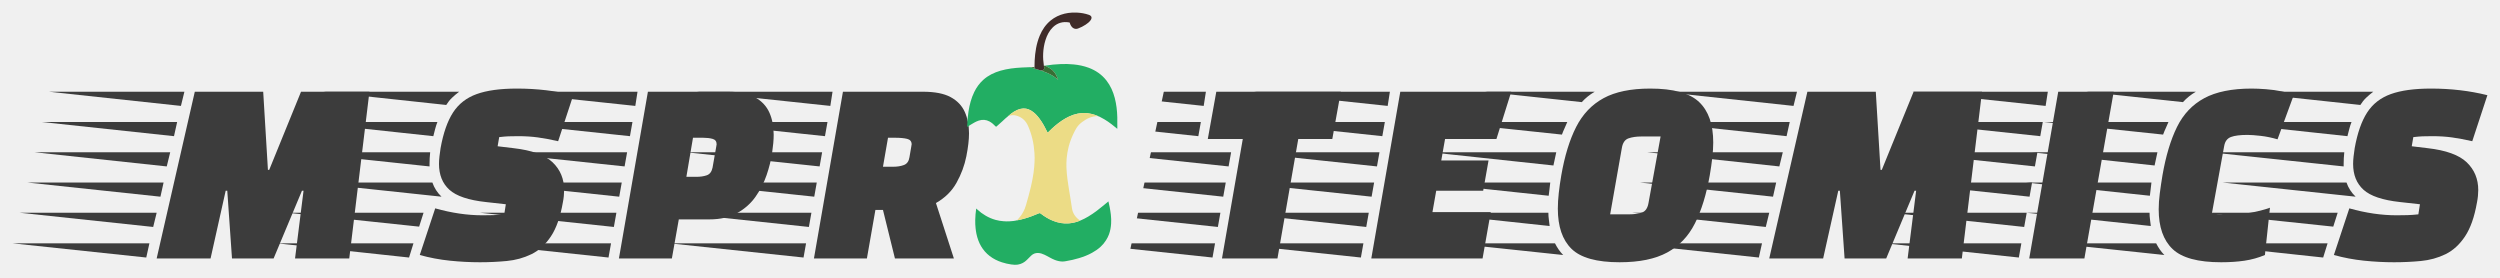
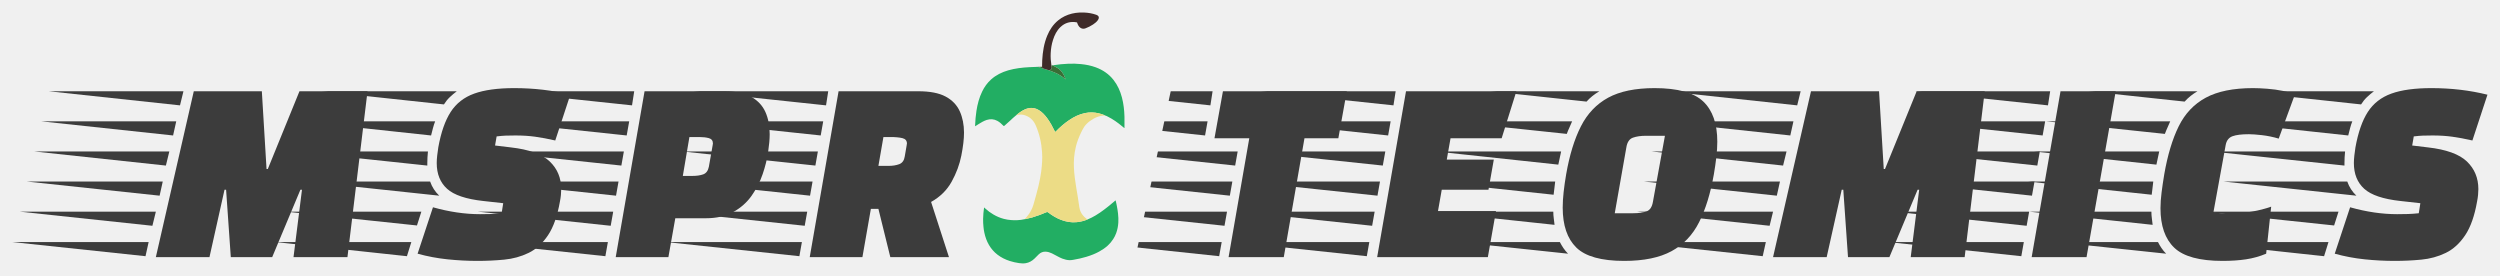
- <svg xmlns="http://www.w3.org/2000/svg" viewBox="-293.0 -820.0 7931.2 880.0">
+ <svg xmlns="http://www.w3.org/2000/svg" viewBox="-293.0 -820.0 7972.4 880.0">
  <defs>
    <mask id="slot">
-       <rect x="-293.0" y="-820.0" width="7931.2" height="880.0" fill="#fff" />
-       <polygon points="2979.3,-820.0 3461.0,-820.0 3273.9,60.0 2792.2,60.0" fill="#000" />
+       <rect x="-293.0" y="-820.0" width="7972.4" height="880.0" fill="#fff" />
+       <polygon points="2957.6,-820.0 3502.2,-820.0 3315.1,60.0 2770.5,60.0" fill="#000" />
    </mask>
  </defs>
  <g fill="#3c3c3c" mask="url(#slot)">
    <path d="M204.0 0.0 325.0 -529.0H542.0L557.0 -281.0H561.0L662.0 -529.0H879.0L815.0 0.0H643.0L670.0 -215.0H665.0L575.0 0.0H443.0L428.0 -215.0H423.0L375.0 0.0ZM281.0 -484.0 -138.0 -529.0H292.0ZM259.0 -388.0 -161.0 -433.0H269.0ZM236.0 -292.0 -184.0 -337.0H247.0ZM216.0 -196.0 -207.0 -241.0H226.0ZM193.0 -100.0 -230.0 -145.0H204.0ZM171.0 -3.0 -253.0 -48.0H181.0Z" />
    <path d="M1229.7 12.0Q1182.7 12.0 1134.2 7.0Q1085.7 2.0 1038.7 -11.0L1087.7 -159.0Q1165.7 -137.0 1237.7 -137.0Q1255.7 -137.0 1272.2 -137.5Q1288.7 -138.0 1306.7 -140.0L1311.7 -172.0L1248.7 -179.0Q1165.7 -188.0 1132.7 -218.0Q1099.7 -248.0 1099.7 -300.0Q1099.7 -311.0 1101.2 -324.0Q1102.7 -337.0 1104.7 -350.0Q1117.7 -422.0 1144.2 -463.0Q1170.7 -504.0 1219.2 -521.5Q1267.7 -539.0 1346.7 -539.0Q1441.7 -539.0 1525.7 -518.0L1477.7 -372.0Q1442.7 -380.0 1413.7 -384.0Q1384.7 -388.0 1350.7 -388.0Q1331.7 -388.0 1319.7 -387.5Q1307.7 -387.0 1290.7 -385.0L1285.7 -356.0L1335.7 -350.0Q1423.7 -340.0 1460.2 -305.0Q1496.7 -270.0 1496.7 -217.0Q1496.7 -208.0 1495.7 -198.0Q1494.7 -188.0 1492.7 -178.0Q1480.7 -109.0 1454.7 -70.0Q1428.7 -31.0 1392.7 -13.5Q1356.7 4.0 1314.7 8.0Q1272.7 12.0 1229.7 12.0ZM1122.7 -487.0 732.7 -529.0H1163.7Q1151.7 -520.0 1141.2 -510.0Q1130.7 -500.0 1122.7 -487.0ZM1081.7 -388.0 663.7 -433.0H1094.7Q1090.7 -423.0 1087.7 -411.5Q1084.7 -400.0 1081.7 -388.0ZM1069.7 -292.0 645.7 -337.0H1071.7Q1070.7 -328.0 1070.2 -318.5Q1069.7 -309.0 1069.7 -300.0ZM1107.7 -196.0 684.7 -241.0H1078.7Q1087.7 -215.0 1107.7 -196.0ZM1036.7 -101.0 619.7 -145.0H1050.7ZM1004.7 -3.0 586.7 -48.0H1018.7Z" />
    <path d="M1670.5 0.0 1762.5 -529.0H2016.5Q2071.5 -529.0 2103.0 -511.0Q2134.5 -493.0 2148.0 -462.5Q2161.5 -432.0 2161.5 -392.0Q2161.5 -369.0 2156.5 -335.0Q2151.5 -301.0 2139.0 -264.5Q2126.5 -228.0 2104.0 -196.0Q2081.5 -164.0 2045.5 -144.0Q2009.5 -124.0 1957.5 -124.0H1860.5L1838.5 0.0ZM1722.5 -484.0 1298.5 -529.0H1729.5ZM1705.5 -388.0 1281.5 -433.0H1713.5ZM1884.5 -259.0H1915.5Q1935.5 -259.0 1949.5 -264.0Q1963.5 -269.0 1967.5 -288.0L1979.5 -356.0Q1979.5 -358.0 1980.0 -359.5Q1980.5 -361.0 1980.5 -362.0Q1980.5 -376.0 1967.5 -379.5Q1954.5 -383.0 1937.5 -383.0H1905.5ZM1688.5 -292.0 1264.5 -337.0H1696.5ZM1671.5 -196.0 1247.5 -241.0H1679.5ZM1654.5 -100.0 1230.5 -145.0H1662.5ZM1637.5 -3.0 1213.5 -48.0H1645.5Z" />
    <path d="M2289.2 0.0 2381.2 -529.0H2635.2Q2691.2 -529.0 2722.7 -512.0Q2754.2 -495.0 2767.7 -465.0Q2781.2 -435.0 2781.2 -397.0Q2781.2 -367.0 2772.7 -324.0Q2764.2 -281.0 2741.7 -240.5Q2719.2 -200.0 2676.2 -176.0L2733.2 0.0H2546.2L2508.2 -154.0H2484.2L2457.2 0.0ZM2341.2 -484.0 1917.2 -529.0H2348.2ZM2324.2 -388.0 1900.2 -433.0H2332.2ZM2508.2 -291.0H2540.2Q2560.2 -291.0 2574.7 -296.5Q2589.2 -302.0 2592.2 -321.0L2598.2 -356.0Q2598.2 -358.0 2598.7 -359.5Q2599.2 -361.0 2599.2 -362.0Q2599.2 -376.0 2584.7 -379.5Q2570.2 -383.0 2546.2 -383.0H2524.2ZM2307.2 -292.0 1883.2 -337.0H2315.2ZM2290.2 -196.0 1866.2 -241.0H2298.2ZM2273.2 -100.0 1849.2 -145.0H2281.2ZM2256.2 -3.0 1832.2 -48.0H2264.2Z" />
-     <path d="M3583.7 0.0 3649.7 -379.0H3538.7L3565.7 -529.0H3960.7L3933.7 -379.0H3825.7L3759.7 0.0ZM3525.7 -484.0 3101.7 -529.0H3532.7ZM3508.7 -388.0 3084.7 -433.0H3516.7ZM3604.7 -292.0 3180.7 -337.0H3612.7ZM3587.7 -196.0 3163.7 -241.0H3595.7ZM3570.7 -100.0 3146.7 -145.0H3578.7ZM3553.7 -3.0 3129.7 -48.0H3561.7Z" />
-     <path d="M4057.4 0.0 4149.4 -529.0H4501.4L4454.4 -379.0H4291.4L4279.4 -311.0H4429.4L4412.4 -215.0H4263.4L4251.4 -147.0H4436.4L4410.4 0.0ZM4109.4 -484.0 3685.4 -529.0H4116.4ZM4092.4 -388.0 3668.4 -433.0H4100.4ZM4075.4 -292.0 3651.4 -337.0H4083.4ZM4058.4 -196.0 3634.4 -241.0H4066.4ZM4041.4 -100.0 3617.4 -145.0H4049.4ZM4024.4 -3.0 3600.4 -48.0H4032.4Z" />
-     <path d="M4845.2 12.0Q4736.2 12.0 4692.7 -30.5Q4649.2 -73.0 4649.2 -158.0Q4649.2 -181.0 4652.2 -208.0Q4655.2 -235.0 4660.2 -264.0Q4676.2 -356.0 4707.2 -417.0Q4738.2 -478.0 4794.2 -508.5Q4850.2 -539.0 4942.2 -539.0Q5052.2 -539.0 5097.2 -496.5Q5142.2 -454.0 5142.2 -368.0Q5142.2 -346.0 5139.2 -319.5Q5136.2 -293.0 5131.2 -264.0Q5115.2 -173.0 5084.2 -111.5Q5053.2 -50.0 4996.2 -19.0Q4939.2 12.0 4845.2 12.0ZM4725.2 -496.0 4418.2 -529.0H4766.2Q4742.2 -515.0 4725.2 -496.0ZM4662.2 -393.0 4284.2 -433.0H4679.2Q4675.2 -423.0 4670.7 -413.5Q4666.2 -404.0 4662.2 -393.0ZM4815.2 -140.0H4874.2Q4900.2 -140.0 4916.7 -146.0Q4933.2 -152.0 4937.2 -178.0L4975.2 -387.0H4914.2Q4890.2 -387.0 4873.2 -381.0Q4856.2 -375.0 4852.2 -350.0ZM4635.2 -295.0 4244.2 -337.0H4644.2ZM4620.2 -199.0 4226.2 -241.0H4625.2Q4624.2 -230.0 4622.7 -219.5Q4621.2 -209.0 4620.2 -199.0ZM4623.2 -103.0 4230.2 -145.0H4619.2Q4619.2 -134.0 4620.7 -123.5Q4622.2 -113.0 4623.2 -103.0ZM4666.2 -11.0 4317.2 -48.0H4640.2Q4645.2 -38.0 4651.7 -28.5Q4658.2 -19.0 4666.2 -11.0Z" />
-     <path d="M5319.9 0.0 5440.9 -529.0H5657.9L5672.9 -281.0H5676.9L5777.9 -529.0H5994.9L5930.9 0.0H5758.9L5785.9 -215.0H5780.9L5690.9 0.0H5558.9L5543.9 -215.0H5538.9L5490.9 0.0ZM5396.9 -484.0 4977.9 -529.0H5407.9ZM5374.9 -388.0 4954.9 -433.0H5384.9ZM5351.9 -292.0 4931.9 -337.0H5362.9ZM5331.9 -196.0 4908.9 -241.0H5341.9ZM5308.9 -100.0 4885.9 -145.0H5319.9ZM5286.9 -3.0 4862.9 -48.0H5296.9Z" />
-     <path d="M6144.7 0.0 6236.7 -529.0H6412.7L6319.7 0.0ZM6196.7 -484.0 5772.7 -529.0H6203.7ZM6179.7 -388.0 5755.7 -433.0H6187.7ZM6162.7 -292.0 5738.7 -337.0H6170.7ZM6145.7 -196.0 5721.7 -241.0H6153.7ZM6128.7 -100.0 5704.7 -145.0H6136.7ZM6111.7 -3.0 5687.7 -48.0H6119.7Z" />
-     <path d="M6753.4 12.0Q6643.4 12.0 6599.4 -30.0Q6555.4 -72.0 6555.4 -156.0Q6555.4 -179.0 6558.9 -206.5Q6562.4 -234.0 6567.4 -264.0Q6583.4 -356.0 6613.4 -417.0Q6643.4 -478.0 6699.9 -508.5Q6756.4 -539.0 6850.4 -539.0Q6869.4 -539.0 6895.9 -537.0Q6922.4 -535.0 6946.4 -530.0Q6970.4 -525.0 6983.4 -517.0L6932.4 -378.0Q6905.4 -386.0 6878.9 -389.0Q6852.4 -392.0 6837.4 -392.0Q6802.4 -392.0 6784.9 -385.5Q6767.4 -379.0 6763.4 -358.0L6724.4 -144.0Q6740.4 -140.0 6753.4 -139.5Q6766.4 -139.0 6779.4 -139.0Q6811.4 -139.0 6845.9 -145.0Q6880.4 -151.0 6908.4 -161.0L6892.4 -11.0Q6861.4 2.0 6827.9 7.0Q6794.4 12.0 6753.4 12.0ZM6632.4 -496.0 6325.4 -529.0H6673.4Q6649.4 -515.0 6632.4 -496.0ZM6569.4 -393.0 6191.4 -433.0H6586.4Q6582.4 -423.0 6577.9 -413.5Q6573.4 -404.0 6569.4 -393.0ZM6542.4 -295.0 6151.4 -337.0H6551.4ZM6527.4 -199.0 6133.4 -241.0H6532.4Q6531.4 -230.0 6529.9 -219.5Q6528.4 -209.0 6527.4 -199.0ZM6530.4 -103.0 6137.4 -145.0H6526.4Q6526.4 -134.0 6527.9 -123.5Q6529.4 -113.0 6530.4 -103.0ZM6573.4 -11.0 6224.4 -48.0H6547.4Q6552.4 -38.0 6558.9 -28.5Q6565.4 -19.0 6573.4 -11.0Z" />
-     <path d="M7302.2 12.0Q7255.2 12.0 7206.7 7.0Q7158.2 2.0 7111.2 -11.0L7160.2 -159.0Q7238.2 -137.0 7310.2 -137.0Q7328.2 -137.0 7344.7 -137.5Q7361.2 -138.0 7379.2 -140.0L7384.2 -172.0L7321.2 -179.0Q7238.2 -188.0 7205.2 -218.0Q7172.2 -248.0 7172.2 -300.0Q7172.2 -311.0 7173.7 -324.0Q7175.2 -337.0 7177.2 -350.0Q7190.2 -422.0 7216.7 -463.0Q7243.2 -504.0 7291.7 -521.5Q7340.2 -539.0 7419.2 -539.0Q7514.2 -539.0 7598.2 -518.0L7550.2 -372.0Q7515.2 -380.0 7486.2 -384.0Q7457.2 -388.0 7423.2 -388.0Q7404.2 -388.0 7392.2 -387.5Q7380.2 -387.0 7363.2 -385.0L7358.2 -356.0L7408.2 -350.0Q7496.2 -340.0 7532.7 -305.0Q7569.2 -270.0 7569.2 -217.0Q7569.2 -208.0 7568.2 -198.0Q7567.2 -188.0 7565.2 -178.0Q7553.2 -109.0 7527.2 -70.0Q7501.2 -31.0 7465.2 -13.5Q7429.2 4.0 7387.2 8.0Q7345.2 12.0 7302.2 12.0ZM7195.2 -487.0 6805.2 -529.0H7236.2Q7224.2 -520.0 7213.7 -510.0Q7203.2 -500.0 7195.2 -487.0ZM7154.2 -388.0 6736.2 -433.0H7167.2Q7163.2 -423.0 7160.2 -411.5Q7157.2 -400.0 7154.2 -388.0ZM7142.2 -292.0 6718.2 -337.0H7144.2Q7143.2 -328.0 7142.7 -318.5Q7142.2 -309.0 7142.2 -300.0ZM7180.2 -196.0 6757.2 -241.0H7151.2Q7160.2 -215.0 7180.2 -196.0ZM7109.2 -101.0 6692.2 -145.0H7123.2ZM7077.2 -3.0 6659.2 -48.0H7091.2Z" />
+     <path d="M3624.9 0.0 3690.9 -379.0H3579.9L3606.9 -529.0H4001.9L3974.9 -379.0H3866.9L3800.9 0.0ZM3566.9 -484.0 3142.9 -529.0H3573.9ZM3549.9 -388.0 3125.9 -433.0H3557.9ZM3645.9 -292.0 3221.9 -337.0H3653.9ZM3628.9 -196.0 3204.9 -241.0H3636.9ZM3611.9 -100.0 3187.9 -145.0H3619.9ZM3594.9 -3.0 3170.9 -48.0H3602.9Z" />
+     <path d="M4098.7 0.0 4190.7 -529.0H4542.7L4495.7 -379.0H4332.7L4320.7 -311.0H4470.7L4453.7 -215.0H4304.7L4292.7 -147.0H4477.7L4451.7 0.0ZM4150.7 -484.0 3726.7 -529.0H4157.7ZM4133.7 -388.0 3709.7 -433.0H4141.7ZM4116.7 -292.0 3692.7 -337.0H4124.7ZM4099.7 -196.0 3675.7 -241.0H4107.7ZM4082.7 -100.0 3658.7 -145.0H4090.7ZM4065.7 -3.0 3641.7 -48.0H4073.7Z" />
+     <path d="M4886.4 12.0Q4777.4 12.0 4733.9 -30.5Q4690.4 -73.0 4690.4 -158.0Q4690.4 -181.0 4693.4 -208.0Q4696.4 -235.0 4701.4 -264.0Q4717.4 -356.0 4748.4 -417.0Q4779.4 -478.0 4835.4 -508.5Q4891.4 -539.0 4983.4 -539.0Q5093.4 -539.0 5138.4 -496.5Q5183.4 -454.0 5183.4 -368.0Q5183.4 -346.0 5180.4 -319.5Q5177.4 -293.0 5172.4 -264.0Q5156.4 -173.0 5125.4 -111.5Q5094.4 -50.0 5037.4 -19.0Q4980.4 12.0 4886.4 12.0ZM4766.4 -496.0 4459.4 -529.0H4807.4Q4783.4 -515.0 4766.4 -496.0ZM4703.4 -393.0 4325.4 -433.0H4720.4Q4716.4 -423.0 4711.9 -413.5Q4707.4 -404.0 4703.4 -393.0ZM4856.4 -140.0H4915.4Q4941.4 -140.0 4957.9 -146.0Q4974.4 -152.0 4978.4 -178.0L5016.4 -387.0H4955.4Q4931.4 -387.0 4914.4 -381.0Q4897.4 -375.0 4893.4 -350.0ZM4676.4 -295.0 4285.4 -337.0H4685.4ZM4661.4 -199.0 4267.4 -241.0H4666.4Q4665.4 -230.0 4663.9 -219.5Q4662.4 -209.0 4661.4 -199.0ZM4664.4 -103.0 4271.4 -145.0H4660.4Q4660.4 -134.0 4661.9 -123.5Q4663.4 -113.0 4664.4 -103.0ZM4707.4 -11.0 4358.4 -48.0H4681.4Q4686.4 -38.0 4692.9 -28.5Q4699.4 -19.0 4707.4 -11.0Z" />
+     <path d="M5361.2 0.0 5482.2 -529.0H5699.2L5714.2 -281.0H5718.2L5819.2 -529.0H6036.2L5972.2 0.0H5800.2L5827.2 -215.0H5822.2L5732.2 0.0H5600.2L5585.2 -215.0H5580.2L5532.2 0.0ZM5438.2 -484.0 5019.2 -529.0H5449.2ZM5416.2 -388.0 4996.2 -433.0H5426.2ZM5393.2 -292.0 4973.2 -337.0H5404.2ZM5373.2 -196.0 4950.2 -241.0H5383.2ZM5350.2 -100.0 4927.2 -145.0H5361.2ZM5328.2 -3.0 4904.2 -48.0H5338.2Z" />
+     <path d="M6185.9 0.0 6277.9 -529.0H6453.9L6360.9 0.0ZM6237.9 -484.0 5813.9 -529.0H6244.9ZM6220.9 -388.0 5796.9 -433.0H6228.9ZM6203.9 -292.0 5779.9 -337.0H6211.9ZM6186.9 -196.0 5762.9 -241.0H6194.9ZM6169.9 -100.0 5745.9 -145.0H6177.9ZM6152.9 -3.0 5728.9 -48.0H6160.9Z" />
+     <path d="M6794.7 12.0Q6684.7 12.0 6640.7 -30.0Q6596.7 -72.0 6596.7 -156.0Q6596.7 -179.0 6600.2 -206.5Q6603.7 -234.0 6608.7 -264.0Q6624.7 -356.0 6654.7 -417.0Q6684.7 -478.0 6741.2 -508.5Q6797.7 -539.0 6891.7 -539.0Q6910.7 -539.0 6937.2 -537.0Q6963.7 -535.0 6987.7 -530.0Q7011.7 -525.0 7024.7 -517.0L6973.7 -378.0Q6946.7 -386.0 6920.2 -389.0Q6893.7 -392.0 6878.7 -392.0Q6843.7 -392.0 6826.2 -385.5Q6808.7 -379.0 6804.7 -358.0L6765.7 -144.0Q6781.7 -140.0 6794.7 -139.5Q6807.7 -139.0 6820.7 -139.0Q6852.7 -139.0 6887.2 -145.0Q6921.7 -151.0 6949.7 -161.0L6933.7 -11.0Q6902.7 2.0 6869.2 7.0Q6835.7 12.0 6794.7 12.0ZM6673.7 -496.0 6366.7 -529.0H6714.7Q6690.7 -515.0 6673.7 -496.0ZM6610.7 -393.0 6232.7 -433.0H6627.7Q6623.7 -423.0 6619.2 -413.5Q6614.7 -404.0 6610.7 -393.0ZM6583.7 -295.0 6192.7 -337.0H6592.7ZM6568.7 -199.0 6174.7 -241.0H6573.7Q6572.7 -230.0 6571.2 -219.5Q6569.7 -209.0 6568.7 -199.0ZM6571.7 -103.0 6178.7 -145.0H6567.7Q6567.7 -134.0 6569.2 -123.5Q6570.7 -113.0 6571.7 -103.0ZM6614.7 -11.0 6265.7 -48.0H6588.7Q6593.7 -38.0 6600.2 -28.5Q6606.7 -19.0 6614.7 -11.0Z" />
+     <path d="M7343.4 12.0Q7296.4 12.0 7247.9 7.0Q7199.4 2.0 7152.4 -11.0L7201.4 -159.0Q7279.4 -137.0 7351.4 -137.0Q7369.4 -137.0 7385.9 -137.5Q7402.4 -138.0 7420.4 -140.0L7425.4 -172.0L7362.4 -179.0Q7279.4 -188.0 7246.4 -218.0Q7213.4 -248.0 7213.4 -300.0Q7213.4 -311.0 7214.9 -324.0Q7216.4 -337.0 7218.4 -350.0Q7231.4 -422.0 7257.9 -463.0Q7284.4 -504.0 7332.9 -521.5Q7381.4 -539.0 7460.4 -539.0Q7555.4 -539.0 7639.4 -518.0L7591.4 -372.0Q7556.4 -380.0 7527.4 -384.0Q7498.4 -388.0 7464.4 -388.0Q7445.4 -388.0 7433.4 -387.5Q7421.4 -387.0 7404.4 -385.0L7399.4 -356.0L7449.4 -350.0Q7537.4 -340.0 7573.9 -305.0Q7610.4 -270.0 7610.4 -217.0Q7610.4 -208.0 7609.4 -198.0Q7608.4 -188.0 7606.4 -178.0Q7594.4 -109.0 7568.4 -70.0Q7542.4 -31.0 7506.4 -13.5Q7470.4 4.0 7428.4 8.0Q7386.4 12.0 7343.4 12.0ZM7236.4 -487.0 6846.4 -529.0H7277.4Q7265.4 -520.0 7254.9 -510.0Q7244.4 -500.0 7236.4 -487.0ZM7195.4 -388.0 6777.4 -433.0H7208.4Q7204.4 -423.0 7201.4 -411.5Q7198.4 -400.0 7195.4 -388.0ZM7183.4 -292.0 6759.4 -337.0H7185.4Q7184.4 -328.0 7183.9 -318.5Q7183.4 -309.0 7183.4 -300.0ZM7221.4 -196.0 6798.4 -241.0H7192.4Q7201.4 -215.0 7221.4 -196.0ZM7150.4 -101.0 6733.4 -145.0H7164.4ZM7118.4 -3.0 6700.4 -48.0H7132.4Z" />
  </g>
  <g>
-     <path fill="#22ae63" d="M3251.7 -424.6V-412.0C3251.4 -411.9 3251.1 -411.9 3250.9 -411.8C3248.7 -413.6 3246.6 -415.3 3244.4 -417.1C3230.2 -429.0 3215.2 -439.7 3198.6 -448.0C3195.8 -449.4 3193.0 -451.1 3189.8 -451.8C3189.5 -452.3 3189.0 -452.3 3188.6 -452.5C3182.3 -455.1 3175.9 -457.2 3169.3 -458.7C3154.9 -462.0 3140.6 -462.4 3126.1 -459.5C3107.6 -455.7 3091.0 -447.5 3075.4 -437.0C3060.0 -426.6 3046.1 -414.4 3033.0 -401.1C3030.7 -398.8 3030.6 -398.8 3029.2 -401.8C3022.2 -416.2 3014.6 -430.3 3005.0 -443.2C2997.7 -453.1 2989.6 -462.1 2979.0 -468.6C2968.3 -475.2 2956.9 -477.5 2944.6 -474.6C2929.5 -470.9 2917.3 -462.1 2905.9 -452.1C2898.9 -446.7 2892.6 -440.5 2886.1 -434.5C2880.3 -429.2 2874.5 -423.8 2868.4 -418.7C2867.3 -417.8 2866.7 -417.8 2865.7 -418.8C2859.9 -425.0 2853.6 -430.6 2846.0 -434.7C2835.2 -440.5 2823.9 -441.2 2812.3 -437.5C2802.5 -434.3 2793.9 -428.9 2785.2 -423.6C2781.8 -421.5 2778.7 -419.0 2775.0 -417.3V-418.2C2775.5 -418.8 2775.3 -419.5 2775.3 -420.2C2775.9 -435.8 2777.2 -451.3 2779.6 -466.8C2783.0 -488.0 2788.3 -508.7 2797.8 -528.1C2804.9 -542.7 2814.2 -555.6 2826.2 -566.5C2842.0 -580.8 2860.7 -589.8 2881.0 -595.7C2903.0 -602.0 2925.6 -604.6 2948.4 -605.8C2957.4 -606.3 2966.4 -606.6 2975.4 -606.9C2979.8 -605.1 2984.5 -604.0 2989.0 -602.6C2995.6 -600.5 3002.2 -598.5 3008.8 -596.5C3012.2 -595.3 3015.5 -594.0 3018.9 -592.8C3031.9 -588.1 3044.4 -582.2 3055.4 -573.7C3058.3 -571.5 3061.1 -569.1 3063.9 -566.7C3063.3 -568.8 3062.5 -570.7 3061.8 -572.7C3057.0 -585.5 3049.6 -596.3 3037.6 -603.5C3032.7 -606.5 3027.4 -608.9 3022.4 -611.7C3022.9 -611.8 3023.3 -611.8 3023.8 -611.9C3039.7 -614.5 3055.7 -616.1 3071.8 -616.7C3085.6 -617.3 3099.5 -617.1 3113.3 -615.6C3129.4 -614.0 3145.1 -610.8 3160.4 -605.2C3182.9 -596.8 3202.1 -583.8 3217.0 -564.8C3230.0 -548.2 3238.3 -529.3 3243.6 -509.1C3248.8 -489.0 3251.1 -468.5 3251.6 -447.8C3251.6 -440.0 3251.6 -432.3 3251.6 -424.6" />
-     <path fill="#22ae63" d="M3133.9 -120.1C3142.7 -123.7 3151.1 -128.0 3159.3 -132.9C3169.1 -138.7 3178.4 -145.1 3187.5 -152.0C3195.1 -157.7 3202.6 -163.7 3209.9 -169.9C3214.1 -173.5 3218.4 -176.9 3222.6 -180.5C3223.5 -181.2 3223.5 -180.9 3223.7 -180.0C3225.2 -174.3 3226.3 -168.4 3227.5 -162.6C3229.0 -154.6 3230.3 -146.6 3231.2 -138.5C3232.2 -129.2 3232.6 -119.9 3232.0 -110.5C3231.3 -98.9 3229.2 -87.4 3225.2 -76.4C3222.7 -69.8 3219.5 -63.5 3215.7 -57.6C3210.9 -49.9 3205.1 -43.0 3198.4 -36.9C3190.2 -29.5 3181.2 -23.3 3171.5 -18.0C3158.4 -10.7 3144.5 -5.4 3130.2 -1.1C3116.6 3.1 3102.7 6.1 3088.7 8.5C3084.8 9.1 3081.0 9.8 3077.2 9.7C3069.0 9.5 3061.1 7.6 3053.5 4.7C3041.9 0.2 3031.6 -6.8 3020.3 -12.0C3014.2 -14.9 3007.8 -17.0 3001.0 -17.4C2992.2 -18.0 2984.7 -15.0 2978.4 -9.1C2973.7 -4.6 2969.3 0.1 2964.6 4.7C2956.8 12.3 2947.6 17.5 2936.8 19.3C2929.6 20.5 2922.3 20.1 2915.1 19.0C2905.1 17.6 2895.3 15.3 2885.7 12.2C2871.6 7.7 2858.5 1.2 2846.8 -7.8C2835.7 -16.3 2826.7 -26.7 2819.5 -38.8C2812.3 -51.0 2807.8 -64.1 2804.8 -77.8C2803.5 -83.8 2802.7 -89.9 2802.0 -96.0C2801.2 -104.6 2800.6 -113.2 2800.9 -121.9C2801.2 -134.0 2802.1 -146.1 2804.0 -158.5C2805.4 -157.2 2806.7 -156.0 2808.0 -154.9C2815.8 -147.7 2824.3 -141.4 2833.4 -136.1C2843.7 -130.0 2854.6 -125.3 2866.2 -122.2C2874.0 -120.1 2882.0 -118.8 2890.1 -118.2C2896.8 -117.6 2903.5 -117.5 2910.2 -117.9C2918.0 -118.4 2925.9 -119.0 2933.5 -121.1C2934.5 -121.2 2935.5 -121.3 2936.4 -121.5C2943.5 -122.9 2950.4 -124.6 2957.3 -126.6C2965.3 -128.9 2973.1 -131.5 2980.8 -134.4C2988.4 -137.2 2995.8 -140.2 3003.2 -143.4C3005.4 -144.4 3006.7 -144.0 3008.4 -142.6C3020.7 -133.1 3033.8 -125.0 3048.3 -119.3C3064.3 -113.0 3080.8 -110.0 3098.1 -111.4C3110.5 -112.4 3122.4 -115.5 3133.9 -120.1" />
-     <path fill="#ecdc86" d="M3133.9 -120.1C3122.4 -115.5 3110.5 -112.4 3098.1 -111.4C3080.8 -110.0 3064.3 -113.0 3048.3 -119.3C3033.8 -125.0 3020.7 -133.1 3008.4 -142.6C3006.7 -144.0 3005.4 -144.4 3003.2 -143.4C2995.8 -140.2 2988.4 -137.2 2980.8 -134.4C2973.1 -131.5 2965.3 -128.9 2957.3 -126.6C2950.4 -124.6 2943.5 -122.9 2936.4 -121.5C2935.5 -121.3 2934.5 -121.2 2933.5 -121.1C2935.9 -123.9 2938.4 -126.7 2940.8 -129.5C2950.6 -140.9 2957.5 -153.9 2961.6 -168.3C2967.2 -188.1 2973.0 -207.8 2977.6 -227.9C2981.0 -242.6 2984.0 -257.4 2986.0 -272.4C2987.5 -283.2 2988.4 -294.0 2989.0 -304.8C2989.6 -314.8 2989.4 -324.7 2988.8 -334.6C2987.0 -364.6 2980.4 -393.6 2968.2 -421.1C2960.9 -437.5 2948.4 -448.8 2930.6 -453.4C2922.9 -455.4 2915.2 -454.8 2907.7 -452.5C2907.1 -452.3 2906.5 -451.9 2905.9 -452.1C2917.3 -462.1 2929.5 -470.9 2944.6 -474.6C2956.9 -477.5 2968.3 -475.2 2979.0 -468.6C2989.6 -462.1 2997.7 -453.1 3005.0 -443.2C3014.6 -430.3 3022.2 -416.2 3029.1 -401.8C3030.6 -398.8 3030.6 -398.8 3033.0 -401.1C3046.1 -414.4 3060.0 -426.6 3075.4 -437.0C3091.0 -447.5 3107.6 -455.7 3126.1 -459.4C3140.5 -462.4 3154.9 -462.0 3169.3 -458.7C3175.9 -457.2 3182.3 -455.1 3188.6 -452.5C3189.0 -452.3 3189.5 -452.3 3189.7 -451.7C3171.3 -451.4 3155.4 -444.4 3140.9 -433.5C3133.9 -428.3 3127.6 -422.3 3122.8 -415.0C3118.8 -408.9 3115.6 -402.4 3112.5 -395.8C3106.1 -382.4 3100.9 -368.6 3097.2 -354.2C3094.0 -341.9 3092.0 -329.5 3090.9 -316.8C3090.1 -307.0 3089.9 -297.2 3090.3 -287.4C3090.8 -275.4 3091.9 -263.4 3093.5 -251.5C3096.0 -231.4 3099.6 -211.6 3102.8 -191.7C3104.6 -180.6 3106.1 -169.5 3107.9 -158.5C3110.5 -142.4 3119.3 -130.4 3132.3 -121.2C3132.9 -120.8 3133.4 -120.5 3133.9 -120.1" />
-     <path fill="#3f2b29" d="M3108.0 -780.0 3123.7 -780.0C3136.4 -779.4 3148.9 -777.3 3161.0 -773.1C3170.3 -770.0 3172.4 -763.8 3166.8 -755.7C3162.7 -750.0 3157.2 -745.8 3151.4 -741.9C3143.9 -736.9 3135.9 -732.9 3127.4 -729.7C3118.6 -726.3 3110.1 -729.6 3104.7 -738.4C3103.1 -741.2 3101.8 -744.1 3100.9 -747.3C3100.6 -748.2 3100.2 -748.6 3099.2 -748.8C3079.5 -752.3 3062.1 -747.7 3047.5 -733.8C3035.7 -722.4 3028.6 -708.2 3023.7 -692.7C3019.3 -678.8 3017.1 -664.5 3016.4 -650.0C3015.8 -637.0 3016.7 -624.2 3018.7 -611.4C3019.0 -609.2 3019.6 -607.0 3019.8 -604.8C3020.1 -602.1 3019.3 -599.7 3016.9 -598.0C3014.4 -596.3 3011.6 -596.6 3008.8 -596.5C3002.2 -598.5 2995.6 -600.5 2989.0 -602.6C2989.0 -604.1 2988.9 -605.7 2988.9 -607.3C2989.0 -614.1 2989.0 -620.9 2989.4 -627.8C2990.9 -654.9 2995.0 -681.4 3005.4 -706.6C3013.2 -725.4 3024.3 -741.9 3040.1 -754.9C3053.1 -765.6 3067.9 -772.6 3084.2 -776.6C3092.0 -778.5 3099.9 -779.6 3108.0 -780.0" />
-     <path fill="#386e35" d="M3008.8 -596.5C3011.6 -596.5 3014.4 -596.2 3016.9 -598.0C3019.2 -599.7 3020.0 -602.1 3019.8 -604.8C3019.5 -607.0 3019.0 -609.2 3018.6 -611.4C3019.9 -611.5 3021.1 -611.6 3022.3 -611.7C3027.4 -608.9 3032.6 -606.5 3037.6 -603.5C3049.6 -596.3 3057.0 -585.5 3061.8 -572.7C3062.5 -570.7 3063.3 -568.8 3063.8 -566.7C3061.0 -569.1 3058.3 -571.5 3055.4 -573.7C3044.4 -582.2 3031.9 -588.1 3018.9 -592.8C3015.5 -594.0 3012.2 -595.3 3008.8 -596.5" />
-     <path fill="#386e35" d="M2988.9 -607.2C2988.9 -605.7 2989.0 -604.1 2989.0 -602.5C2984.5 -604.0 2979.9 -605.1 2975.5 -606.9C2979.9 -607.0 2984.4 -607.1 2988.9 -607.2" />
+     <path fill="#22ae63" d="M3292.9 -424.6V-412.0C3292.6 -411.9 3292.4 -411.9 3292.1 -411.8C3290.0 -413.6 3287.8 -415.3 3285.7 -417.1C3271.5 -429.0 3256.5 -439.7 3239.9 -448.0C3237.0 -449.4 3234.2 -451.1 3231.0 -451.8C3230.8 -452.3 3230.3 -452.3 3229.8 -452.5C3223.6 -455.1 3217.1 -457.2 3210.5 -458.7C3196.2 -462.0 3181.8 -462.4 3167.4 -459.5C3148.8 -455.7 3132.2 -447.5 3116.7 -437.0C3101.2 -426.6 3087.3 -414.4 3074.3 -401.1C3071.9 -398.8 3071.9 -398.8 3070.4 -401.8C3063.5 -416.2 3055.8 -430.3 3046.3 -443.2C3039.0 -453.1 3030.8 -462.1 3020.3 -468.6C3009.6 -475.2 2998.2 -477.5 2985.8 -474.6C2970.7 -470.9 2958.6 -462.1 2947.1 -452.1C2940.1 -446.7 2933.9 -440.5 2927.4 -434.5C2921.6 -429.2 2915.7 -423.8 2909.7 -418.7C2908.6 -417.8 2908.0 -417.8 2907.0 -418.8C2901.1 -425.0 2894.8 -430.6 2887.3 -434.7C2876.4 -440.5 2865.2 -441.2 2853.5 -437.5C2843.8 -434.3 2835.1 -428.9 2826.5 -423.6C2823.1 -421.5 2819.9 -419.0 2816.2 -417.3V-418.2C2816.8 -418.8 2816.6 -419.5 2816.6 -420.2C2817.1 -435.8 2818.5 -451.3 2820.9 -466.8C2824.2 -488.0 2829.6 -508.7 2839.1 -528.1C2846.1 -542.7 2855.4 -555.6 2867.4 -566.5C2883.3 -580.8 2901.9 -589.8 2922.2 -595.7C2944.2 -602.0 2966.8 -604.6 2989.6 -605.8C2998.6 -606.3 3007.7 -606.6 3016.7 -606.9C3021.1 -605.1 3025.7 -604.0 3030.2 -602.6C3036.8 -600.5 3043.5 -598.5 3050.1 -596.5C3053.4 -595.3 3056.8 -594.0 3060.1 -592.8C3073.2 -588.1 3085.7 -582.2 3096.7 -573.7C3099.6 -571.5 3102.3 -569.1 3105.1 -566.7C3104.5 -568.8 3103.8 -570.7 3103.0 -572.7C3098.2 -585.5 3090.8 -596.3 3078.9 -603.5C3073.9 -606.5 3068.6 -608.9 3063.6 -611.7C3064.1 -611.8 3064.6 -611.8 3065.1 -611.9C3081.0 -614.5 3097.0 -616.1 3113.1 -616.7C3126.9 -617.3 3140.7 -617.1 3154.5 -615.6C3170.6 -614.0 3186.4 -610.8 3201.6 -605.2C3224.2 -596.8 3243.4 -583.8 3258.2 -564.8C3271.2 -548.2 3279.5 -529.3 3284.8 -509.1C3290.1 -489.0 3292.3 -468.5 3292.9 -447.8C3292.9 -440.0 3292.9 -432.3 3292.9 -424.6" />
+     <path fill="#22ae63" d="M3175.1 -120.1C3184.0 -123.7 3192.4 -128.0 3200.6 -132.9C3210.4 -138.7 3219.7 -145.1 3228.7 -152.0C3236.4 -157.7 3243.8 -163.7 3251.1 -169.9C3255.3 -173.5 3259.6 -176.9 3263.8 -180.5C3264.7 -181.2 3264.7 -180.9 3264.9 -180.0C3266.5 -174.3 3267.5 -168.4 3268.7 -162.6C3270.3 -154.6 3271.5 -146.6 3272.4 -138.5C3273.5 -129.2 3273.8 -119.9 3273.3 -110.5C3272.6 -98.9 3270.5 -87.4 3266.4 -76.4C3264.0 -69.8 3260.8 -63.5 3257.0 -57.6C3252.1 -49.9 3246.3 -43.0 3239.6 -36.9C3231.4 -29.5 3222.4 -23.3 3212.7 -18.0C3199.6 -10.7 3185.7 -5.4 3171.5 -1.1C3157.8 3.1 3143.9 6.1 3129.9 8.5C3126.1 9.1 3122.3 9.8 3118.4 9.7C3110.2 9.5 3102.4 7.6 3094.7 4.7C3083.1 0.2 3072.8 -6.8 3061.6 -12.0C3055.4 -14.9 3049.1 -17.0 3042.2 -17.4C3033.4 -18.0 3026.0 -15.0 3019.7 -9.1C3015.0 -4.6 3010.5 0.1 3005.9 4.7C2998.0 12.3 2988.9 17.5 2978.0 19.3C2970.8 20.5 2963.6 20.1 2956.4 19.0C2946.4 17.6 2936.5 15.3 2926.9 12.2C2912.8 7.7 2899.8 1.2 2888.0 -7.8C2876.9 -16.3 2867.9 -26.7 2860.8 -38.8C2853.6 -51.0 2849.1 -64.1 2846.1 -77.8C2844.7 -83.8 2843.9 -89.9 2843.3 -96.0C2842.4 -104.6 2841.9 -113.2 2842.1 -121.9C2842.4 -134.0 2843.3 -146.1 2845.2 -158.5C2846.7 -157.2 2848.0 -156.0 2849.2 -154.9C2857.1 -147.7 2865.5 -141.4 2874.7 -136.1C2885.0 -130.0 2895.9 -125.3 2907.5 -122.2C2915.3 -120.1 2923.3 -118.8 2931.4 -118.2C2938.1 -117.6 2944.7 -117.5 2951.4 -117.9C2959.2 -118.4 2967.1 -119.0 2974.8 -121.1C2975.7 -121.2 2976.7 -121.3 2977.7 -121.5C2984.7 -122.9 2991.7 -124.6 2998.6 -126.6C3006.5 -128.9 3014.3 -131.5 3022.1 -134.4C3029.6 -137.2 3037.1 -140.2 3044.4 -143.4C3046.6 -144.4 3047.9 -144.0 3049.6 -142.6C3061.9 -133.1 3075.1 -125.0 3089.6 -119.3C3105.6 -113.0 3122.1 -110.0 3139.3 -111.4C3151.7 -112.4 3163.6 -115.5 3175.1 -120.1" />
+     <path fill="#ecdc86" d="M3175.1 -120.1C3163.6 -115.5 3151.7 -112.4 3139.3 -111.4C3122.1 -110.0 3105.6 -113.0 3089.6 -119.3C3075.1 -125.0 3061.9 -133.1 3049.6 -142.6C3047.9 -144.0 3046.6 -144.4 3044.4 -143.4C3037.1 -140.2 3029.6 -137.2 3022.1 -134.4C3014.3 -131.5 3006.5 -128.9 2998.6 -126.6C2991.7 -124.6 2984.7 -122.9 2977.7 -121.5C2976.7 -121.3 2975.7 -121.2 2974.8 -121.1C2977.2 -123.9 2979.6 -126.7 2982.0 -129.5C2991.9 -140.9 2998.8 -153.9 3002.9 -168.3C3008.4 -188.1 3014.3 -207.8 3018.9 -227.9C3022.3 -242.6 3025.3 -257.4 3027.3 -272.4C3028.7 -283.2 3029.6 -294.0 3030.3 -304.8C3030.9 -314.8 3030.7 -324.7 3030.1 -334.6C3028.2 -364.6 3021.6 -393.6 3009.5 -421.1C3002.2 -437.5 2989.6 -448.8 2971.9 -453.4C2964.2 -455.4 2956.5 -454.8 2948.9 -452.5C2948.3 -452.3 2947.8 -451.9 2947.1 -452.1C2958.6 -462.1 2970.7 -470.9 2985.8 -474.6C2998.2 -477.5 3009.6 -475.2 3020.2 -468.6C3030.8 -462.1 3039.0 -453.1 3046.3 -443.2C3055.8 -430.3 3063.5 -416.2 3070.4 -401.8C3071.9 -398.8 3071.9 -398.8 3074.2 -401.1C3087.3 -414.4 3101.2 -426.6 3116.7 -437.0C3132.2 -447.5 3148.8 -455.7 3167.4 -459.4C3181.8 -462.4 3196.2 -462.0 3210.5 -458.7C3217.1 -457.2 3223.5 -455.1 3229.8 -452.5C3230.3 -452.3 3230.8 -452.3 3231.0 -451.7C3212.6 -451.4 3196.6 -444.4 3182.1 -433.5C3175.1 -428.3 3168.9 -422.3 3164.1 -415.0C3160.1 -408.9 3156.9 -402.4 3153.8 -395.8C3147.4 -382.4 3142.1 -368.6 3138.4 -354.2C3135.2 -341.9 3133.2 -329.5 3132.2 -316.8C3131.4 -307.0 3131.2 -297.2 3131.6 -287.4C3132.0 -275.4 3133.2 -263.4 3134.7 -251.5C3137.3 -231.4 3140.8 -211.6 3144.1 -191.7C3145.9 -180.6 3147.4 -169.5 3149.1 -158.5C3151.7 -142.4 3160.6 -130.4 3173.6 -121.2C3174.1 -120.8 3174.6 -120.5 3175.1 -120.1" />
+     <path fill="#3f2b29" d="M3149.2 -780.0 3164.9 -780.0C3177.7 -779.4 3190.1 -777.3 3202.2 -773.1C3211.6 -770.0 3213.6 -763.8 3208.0 -755.7C3204.0 -750.0 3198.4 -745.8 3192.7 -741.9C3185.2 -736.9 3177.1 -732.9 3168.7 -729.7C3159.8 -726.3 3151.4 -729.6 3146.0 -738.4C3144.3 -741.2 3143.0 -744.1 3142.1 -747.3C3141.8 -748.2 3141.5 -748.6 3140.5 -748.8C3120.8 -752.3 3103.4 -747.7 3088.8 -733.8C3076.9 -722.4 3069.9 -708.2 3065.0 -692.7C3060.5 -678.8 3058.3 -664.5 3057.6 -650.0C3057.0 -637.0 3057.9 -624.2 3059.9 -611.4C3060.3 -609.2 3060.8 -607.0 3061.1 -604.8C3061.3 -602.1 3060.5 -599.7 3058.2 -598.0C3055.7 -596.3 3052.9 -596.6 3050.1 -596.5C3043.5 -598.5 3036.9 -600.5 3030.3 -602.6C3030.2 -604.1 3030.2 -605.7 3030.1 -607.3C3030.2 -614.1 3030.3 -620.9 3030.6 -627.8C3032.1 -654.9 3036.2 -681.4 3046.7 -706.6C3054.5 -725.4 3065.5 -741.9 3081.3 -754.9C3094.3 -765.6 3109.1 -772.6 3125.4 -776.6C3133.3 -778.5 3141.2 -779.6 3149.2 -780.0" />
+     <path fill="#386e35" d="M3050.0 -596.5C3052.8 -596.5 3055.7 -596.2 3058.1 -598.0C3060.5 -599.7 3061.3 -602.1 3061.0 -604.8C3060.8 -607.0 3060.3 -609.2 3059.9 -611.4C3061.1 -611.5 3062.4 -611.6 3063.6 -611.7C3068.6 -608.9 3073.9 -606.5 3078.8 -603.5C3090.8 -596.3 3098.2 -585.5 3103.0 -572.7C3103.8 -570.7 3104.5 -568.8 3105.1 -566.7C3102.3 -569.1 3099.5 -571.5 3096.7 -573.7C3085.6 -582.2 3073.2 -588.1 3060.1 -592.8C3056.8 -594.0 3053.4 -595.3 3050.0 -596.5" />
+     <path fill="#386e35" d="M3030.1 -607.2C3030.2 -605.7 3030.2 -604.1 3030.3 -602.5C3025.8 -604.0 3021.1 -605.1 3016.7 -606.9C3021.2 -607.0 3025.7 -607.1 3030.1 -607.2" />
  </g>
</svg>
